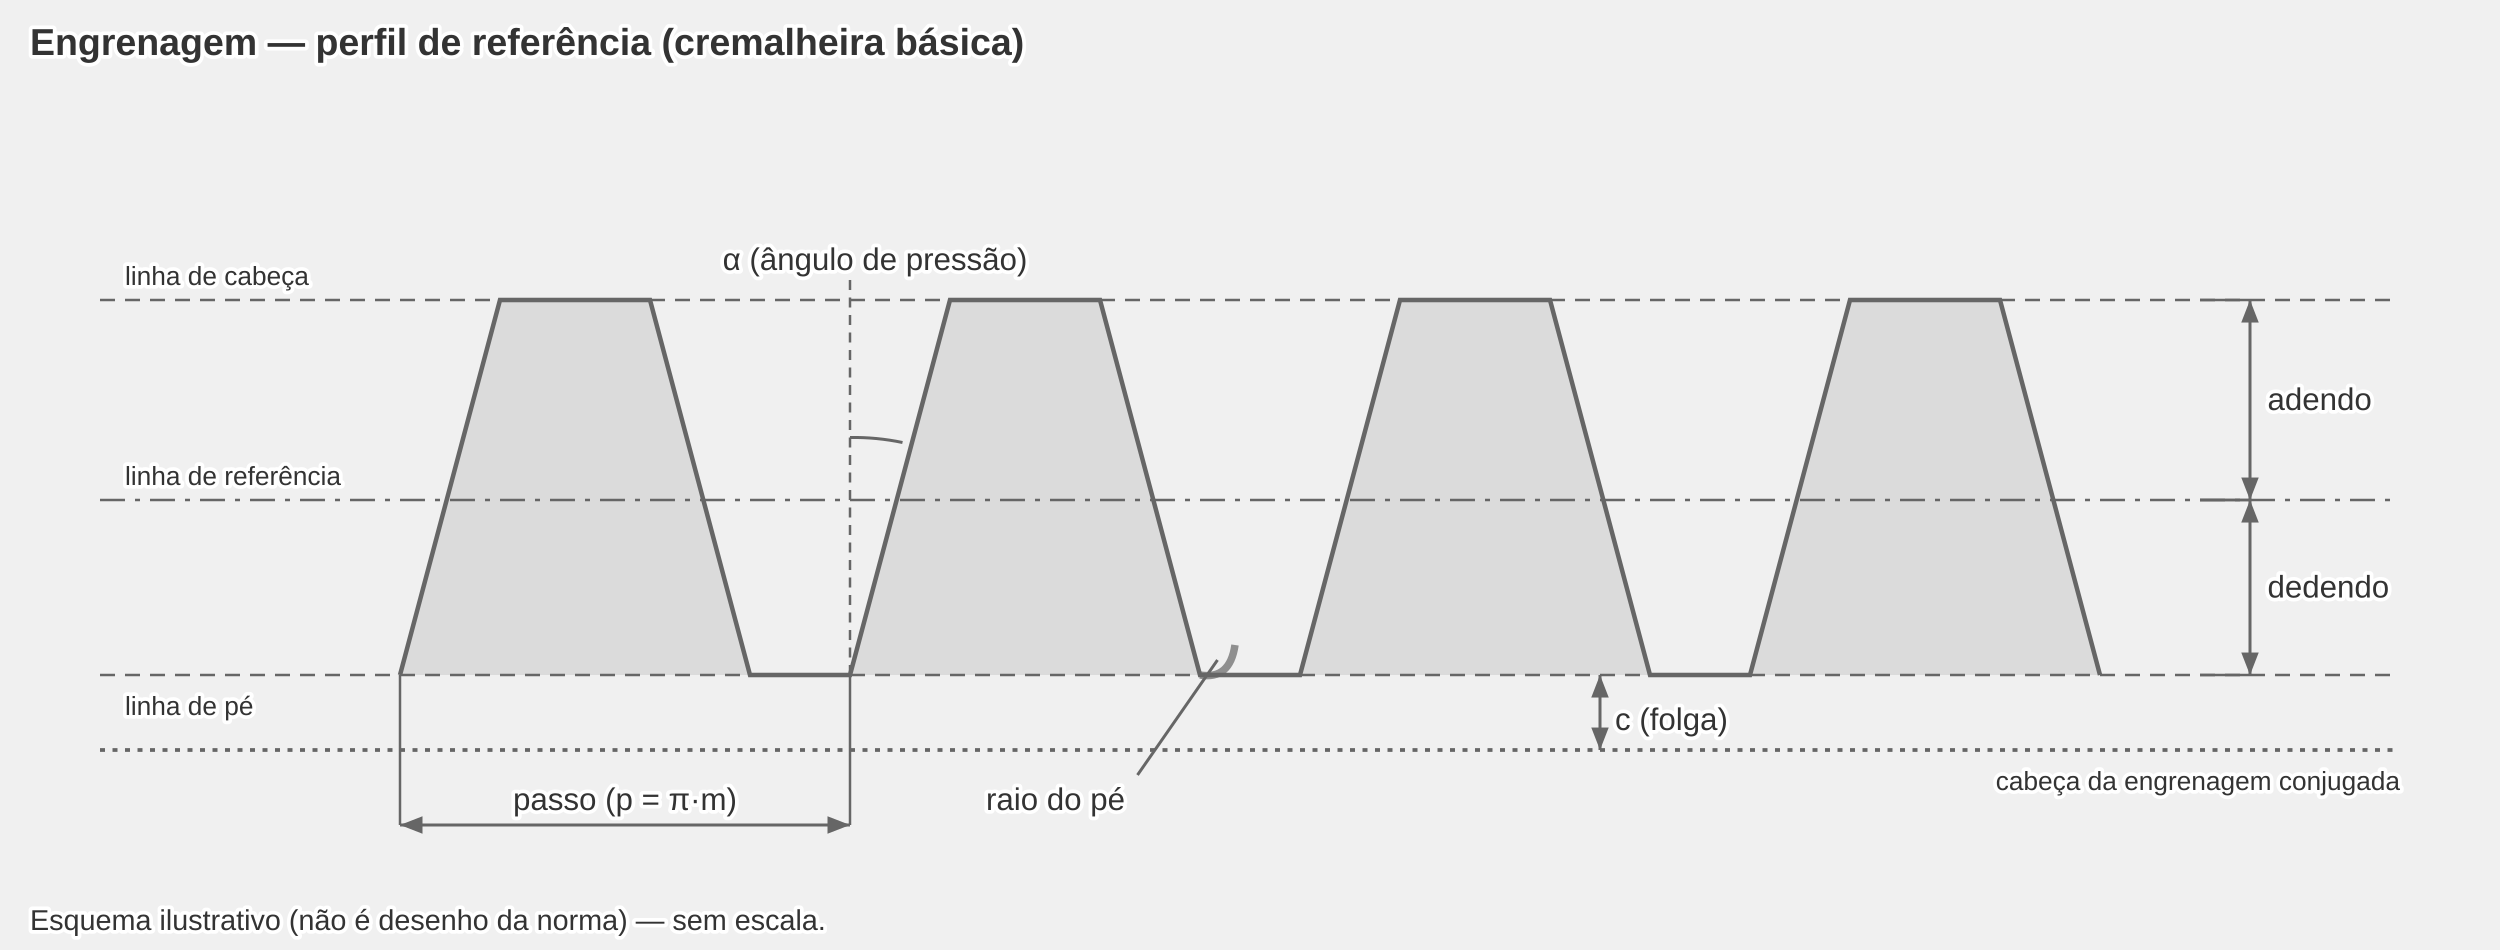
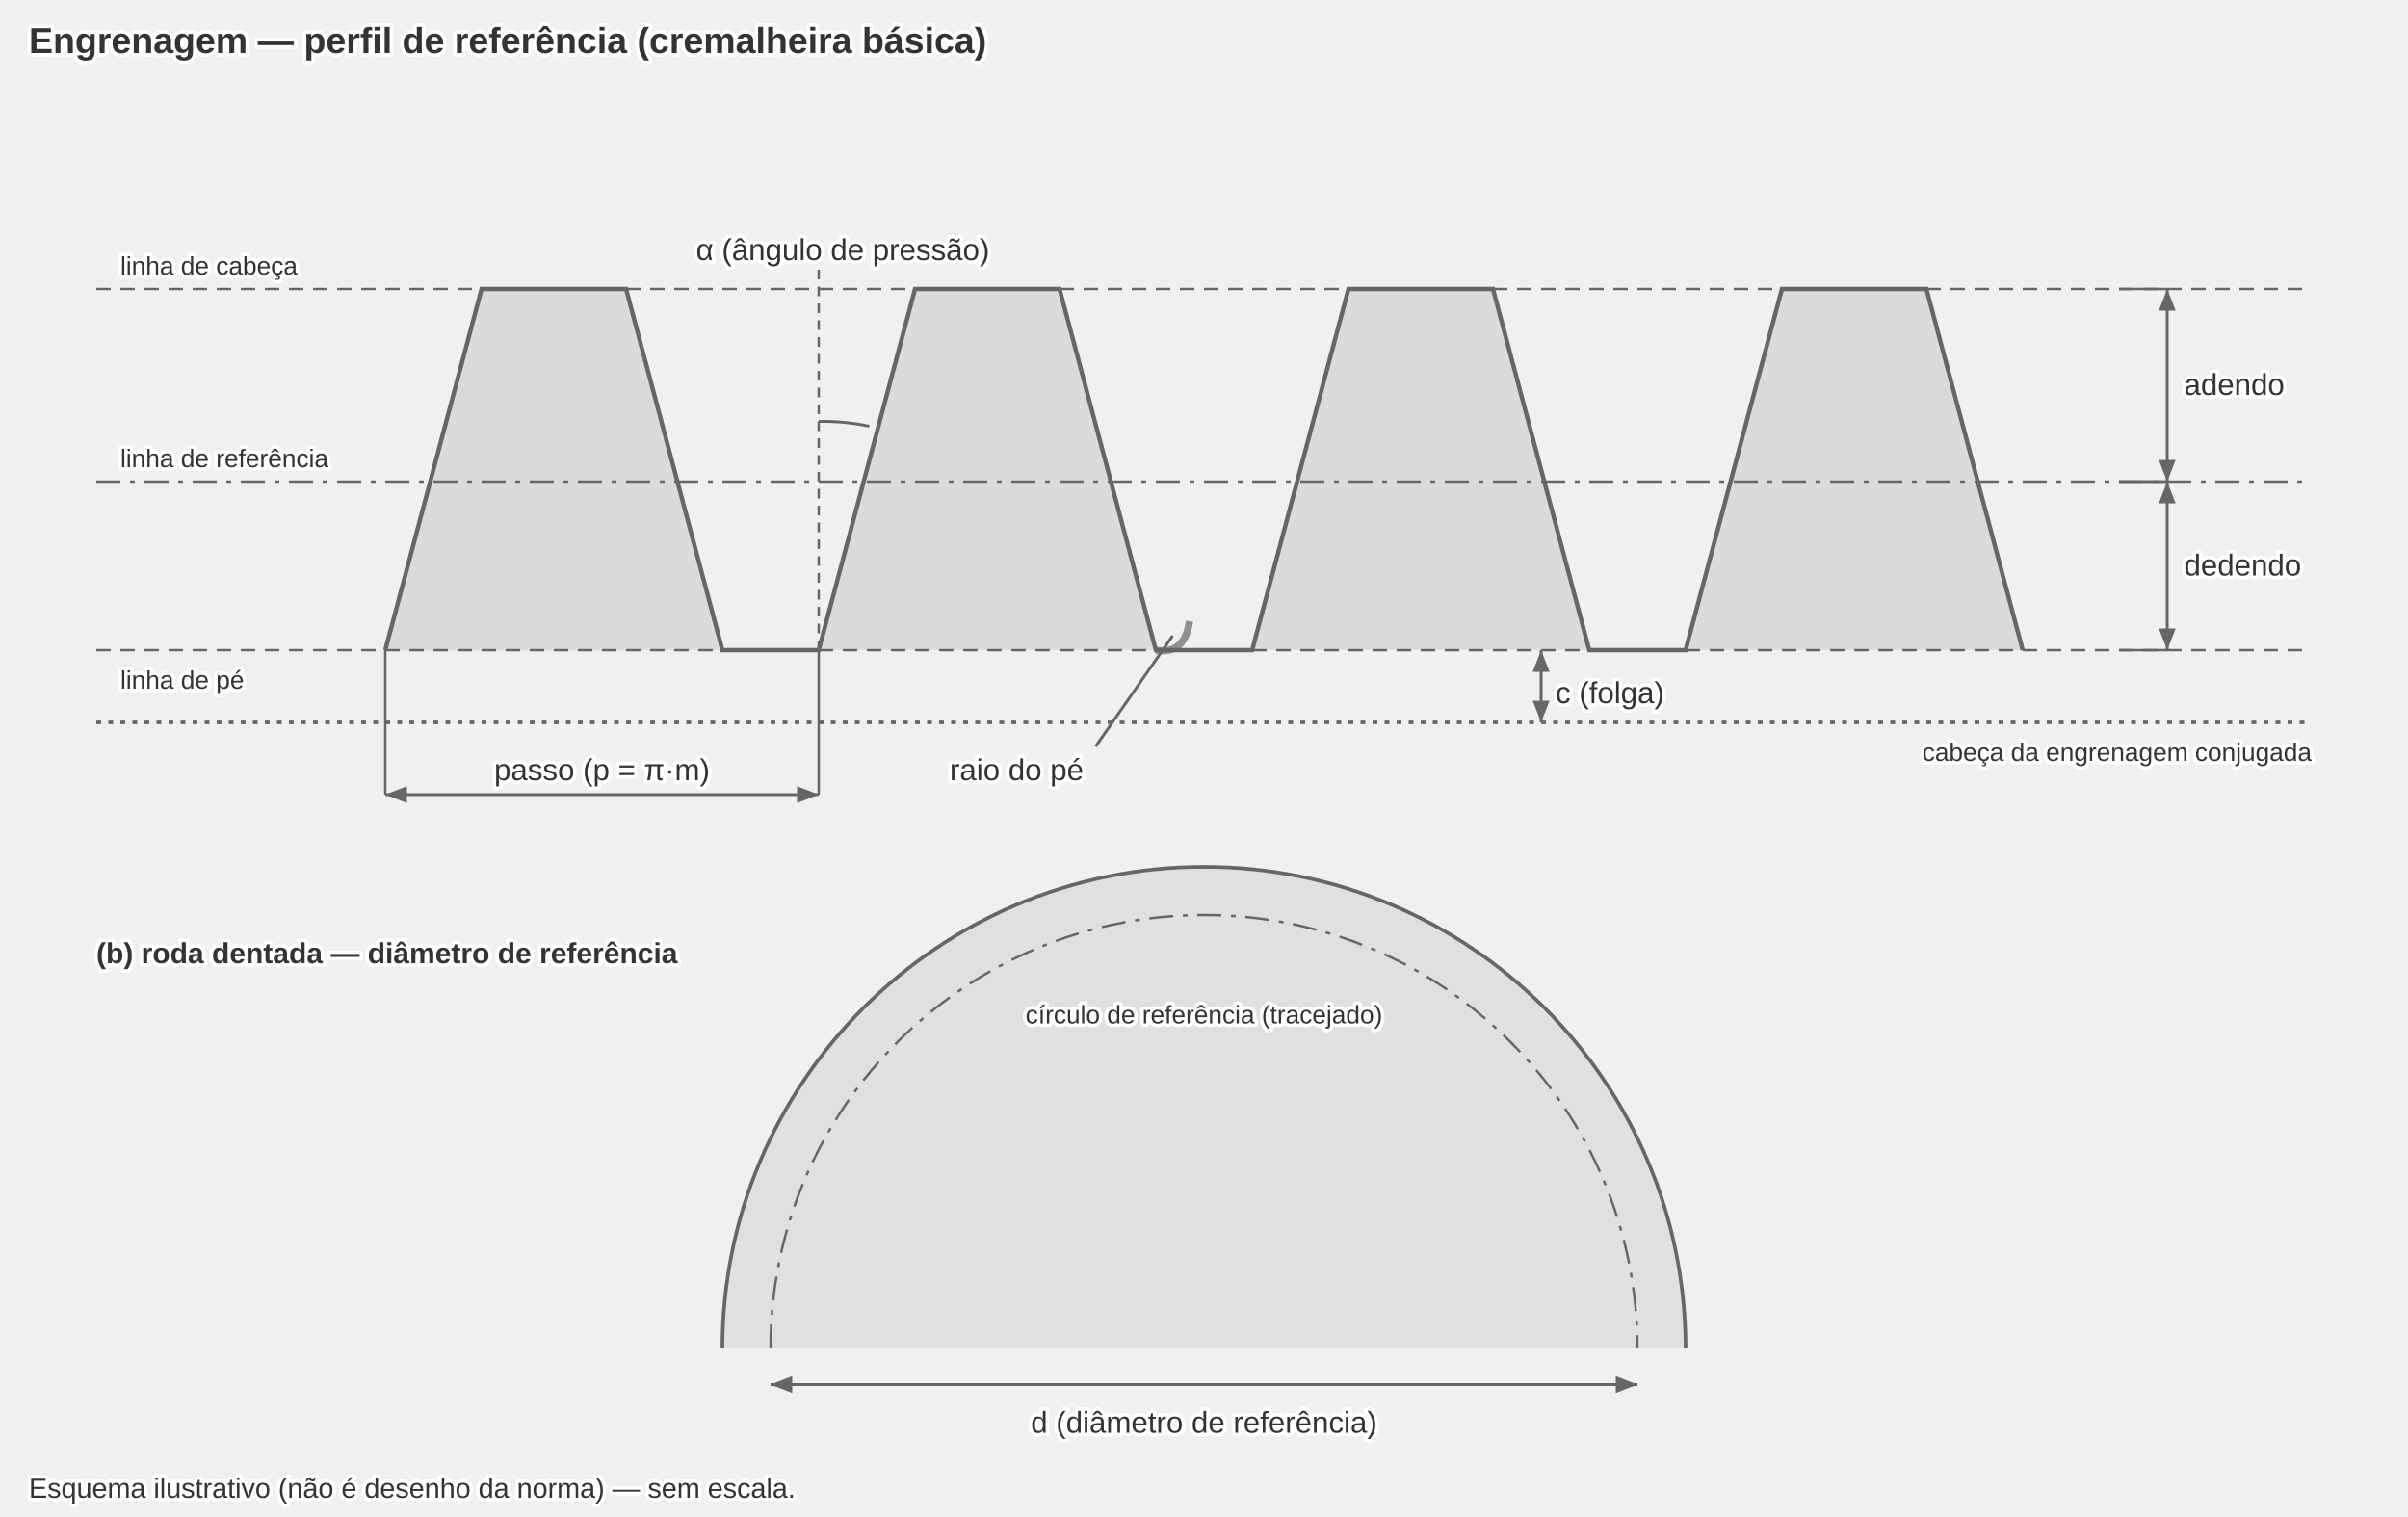
- <svg xmlns="http://www.w3.org/2000/svg" viewBox="0 0 1000 380" width="1000" height="380" role="img" aria-label="Engrenagem — perfil de referência (cremalheira básica)">
+ <svg xmlns="http://www.w3.org/2000/svg" viewBox="0 0 1000 630" width="1000" height="630" role="img" aria-label="Engrenagem — perfil de referência (cremalheira básica)">
  <text x="12" y="22" text-anchor="start" font-size="15" font-weight="bold" font-family="Arial, Helvetica, sans-serif" fill="#333" stroke="#fff" stroke-width="3" paint-order="stroke" stroke-linejoin="round">Engrenagem — perfil de referência (cremalheira básica)</text>
  <line x1="40" y1="120" x2="960" y2="120" stroke="#666" stroke-width="1" stroke-dasharray="6 4" />
  <text x="50" y="114" text-anchor="start" font-size="10.5" font-family="Arial, Helvetica, sans-serif" fill="#333" stroke="#fff" stroke-width="3" paint-order="stroke" stroke-linejoin="round">linha de cabeça</text>
  <line x1="40" y1="200" x2="960" y2="200" stroke="#666" stroke-width="1" stroke-dasharray="10 4 2 4" />
  <text x="50" y="194" text-anchor="start" font-size="10.5" font-family="Arial, Helvetica, sans-serif" fill="#333" stroke="#fff" stroke-width="3" paint-order="stroke" stroke-linejoin="round">linha de referência</text>
  <line x1="40" y1="270" x2="960" y2="270" stroke="#666" stroke-width="1" stroke-dasharray="6 4" />
  <text x="50" y="286" text-anchor="start" font-size="10.5" font-family="Arial, Helvetica, sans-serif" fill="#333" stroke="#fff" stroke-width="3" paint-order="stroke" stroke-linejoin="round">linha de pé</text>
  <polyline points="160,270 200,120 260,120 300,270 340,270 380,120 440,120 480,270 520,270 560,120 620,120 660,270 700,270 740,120 800,120 840,270" fill="#666" fill-opacity="0.15" stroke="#666" stroke-width="1.8" />
  <g id="cota-alfa" class="cota">
    <line x1="340" y1="270" x2="340" y2="110" stroke="#666" stroke-width="1" stroke-dasharray="4 3" />
    <path d="M340,175 A95,95 0 0 1 361,177" fill="none" stroke="#666" stroke-width="1.2" />
    <text x="350" y="108" text-anchor="middle" font-size="12.5" font-family="Arial, Helvetica, sans-serif" fill="#333" stroke="#fff" stroke-width="3" paint-order="stroke" stroke-linejoin="round">α (ângulo de pressão)</text>
  </g>
  <g id="cota-adendo" class="cota">
    <line x1="880" y1="120" x2="900" y2="120" stroke="#666" stroke-width="1" />
    <line x1="880" y1="200" x2="900" y2="200" stroke="#666" stroke-width="1" />
    <line x1="900" y1="120" x2="900" y2="200" stroke="#666" stroke-width="1.2" />
    <polygon points="900.0,120.0 903.5,129.0 896.5,129.0" fill="#666" />
    <polygon points="900.0,200.0 896.5,191.0 903.5,191.0" fill="#666" />
    <text x="907" y="164.0" text-anchor="start" font-size="12.5" font-family="Arial, Helvetica, sans-serif" fill="#333" stroke="#fff" stroke-width="3" paint-order="stroke" stroke-linejoin="round">adendo</text>
  </g>
  <g id="cota-dedendo" class="cota">
    <line x1="880" y1="200" x2="900" y2="200" stroke="#666" stroke-width="1" />
    <line x1="880" y1="270" x2="900" y2="270" stroke="#666" stroke-width="1" />
    <line x1="900" y1="200" x2="900" y2="270" stroke="#666" stroke-width="1.2" />
    <polygon points="900.0,200.0 903.5,209.0 896.5,209.0" fill="#666" />
    <polygon points="900.0,270.0 896.5,261.0 903.5,261.0" fill="#666" />
    <text x="907" y="239.0" text-anchor="start" font-size="12.5" font-family="Arial, Helvetica, sans-serif" fill="#333" stroke="#fff" stroke-width="3" paint-order="stroke" stroke-linejoin="round">dedendo</text>
  </g>
  <line x1="40" y1="300" x2="960" y2="300" stroke="#666" stroke-width="1.5" stroke-dasharray="2 3" />
  <text x="960" y="316" text-anchor="end" font-size="10.5" font-family="Arial, Helvetica, sans-serif" fill="#333" stroke="#fff" stroke-width="3" paint-order="stroke" stroke-linejoin="round">cabeça da engrenagem conjugada</text>
  <g id="cota-c" class="cota">
    <line x1="640" y1="270" x2="640" y2="300" stroke="#666" stroke-width="1.2" />
    <polygon points="640.0,270.0 643.5,279.0 636.5,279.0" fill="#666" />
    <polygon points="640.0,300.0 636.5,291.0 643.5,291.0" fill="#666" />
    <text x="646" y="292" text-anchor="start" font-size="12.5" font-family="Arial, Helvetica, sans-serif" fill="#333" stroke="#fff" stroke-width="3" paint-order="stroke" stroke-linejoin="round">c (folga)</text>
  </g>
  <g id="cota-raio-pe" class="cota">
    <path d="M480,270 Q492,272 494,258" fill="none" stroke="#666" stroke-width="3" stroke-opacity="0.7" />
    <line x1="487" y1="264" x2="455" y2="310" stroke="#666" stroke-width="1.2" />
    <text x="450" y="324" text-anchor="end" font-size="12.5" font-family="Arial, Helvetica, sans-serif" fill="#333" stroke="#fff" stroke-width="3" paint-order="stroke" stroke-linejoin="round">raio do pé</text>
  </g>
  <g id="cota-passo" class="cota">
    <line x1="160" y1="270" x2="160" y2="330" stroke="#666" stroke-width="1" />
    <line x1="340" y1="270" x2="340" y2="330" stroke="#666" stroke-width="1" />
    <line x1="160" y1="330" x2="340" y2="330" stroke="#666" stroke-width="1.2" />
    <polygon points="160.0,330.0 169.0,326.5 169.0,333.5" fill="#666" />
    <polygon points="340.0,330.0 331.0,333.5 331.0,326.5" fill="#666" />
    <text x="250.0" y="324" text-anchor="middle" font-size="12.5" font-family="Arial, Helvetica, sans-serif" fill="#333" stroke="#fff" stroke-width="3" paint-order="stroke" stroke-linejoin="round">passo (p = π·m)</text>
  </g>
-   <text x="12" y="372" text-anchor="start" font-size="11.5" font-family="Arial, Helvetica, sans-serif" fill="#333" stroke="#fff" stroke-width="3" paint-order="stroke" stroke-linejoin="round">Esquema ilustrativo (não é desenho da norma) — sem escala.</text>
+   <text x="40" y="400" text-anchor="start" font-size="12" font-weight="bold" font-family="Arial, Helvetica, sans-serif" fill="#333" stroke="#fff" stroke-width="3" paint-order="stroke" stroke-linejoin="round">(b) roda dentada — diâmetro de referência</text>
+   <path d="M300,560 A200,200 0 0 1 700,560" fill="#666" fill-opacity="0.12" stroke="#666" stroke-width="1.5" />
+   <path d="M320,560 A180,180 0 0 1 680,560" fill="none" stroke="#666" stroke-width="1" stroke-dasharray="10 4 2 4" />
+   <text x="500" y="425" text-anchor="middle" font-size="10.5" font-family="Arial, Helvetica, sans-serif" fill="#333" stroke="#fff" stroke-width="3" paint-order="stroke" stroke-linejoin="round">círculo de referência (tracejado)</text>
+   <g id="cota-diametro-referencia" class="cota">
+     <line x1="320" y1="575" x2="680" y2="575" stroke="#666" stroke-width="1.2" />
+     <polygon points="320.0,575.0 329.0,571.5 329.0,578.5" fill="#666" />
+     <polygon points="680.0,575.0 671.0,578.5 671.0,571.5" fill="#666" />
+     <text x="500.0" y="595" text-anchor="middle" font-size="12.5" font-family="Arial, Helvetica, sans-serif" fill="#333" stroke="#fff" stroke-width="3" paint-order="stroke" stroke-linejoin="round">d (diâmetro de referência)</text>
+   </g>
+   <text x="12" y="622" text-anchor="start" font-size="11.5" font-family="Arial, Helvetica, sans-serif" fill="#333" stroke="#fff" stroke-width="3" paint-order="stroke" stroke-linejoin="round">Esquema ilustrativo (não é desenho da norma) — sem escala.</text>
</svg>
